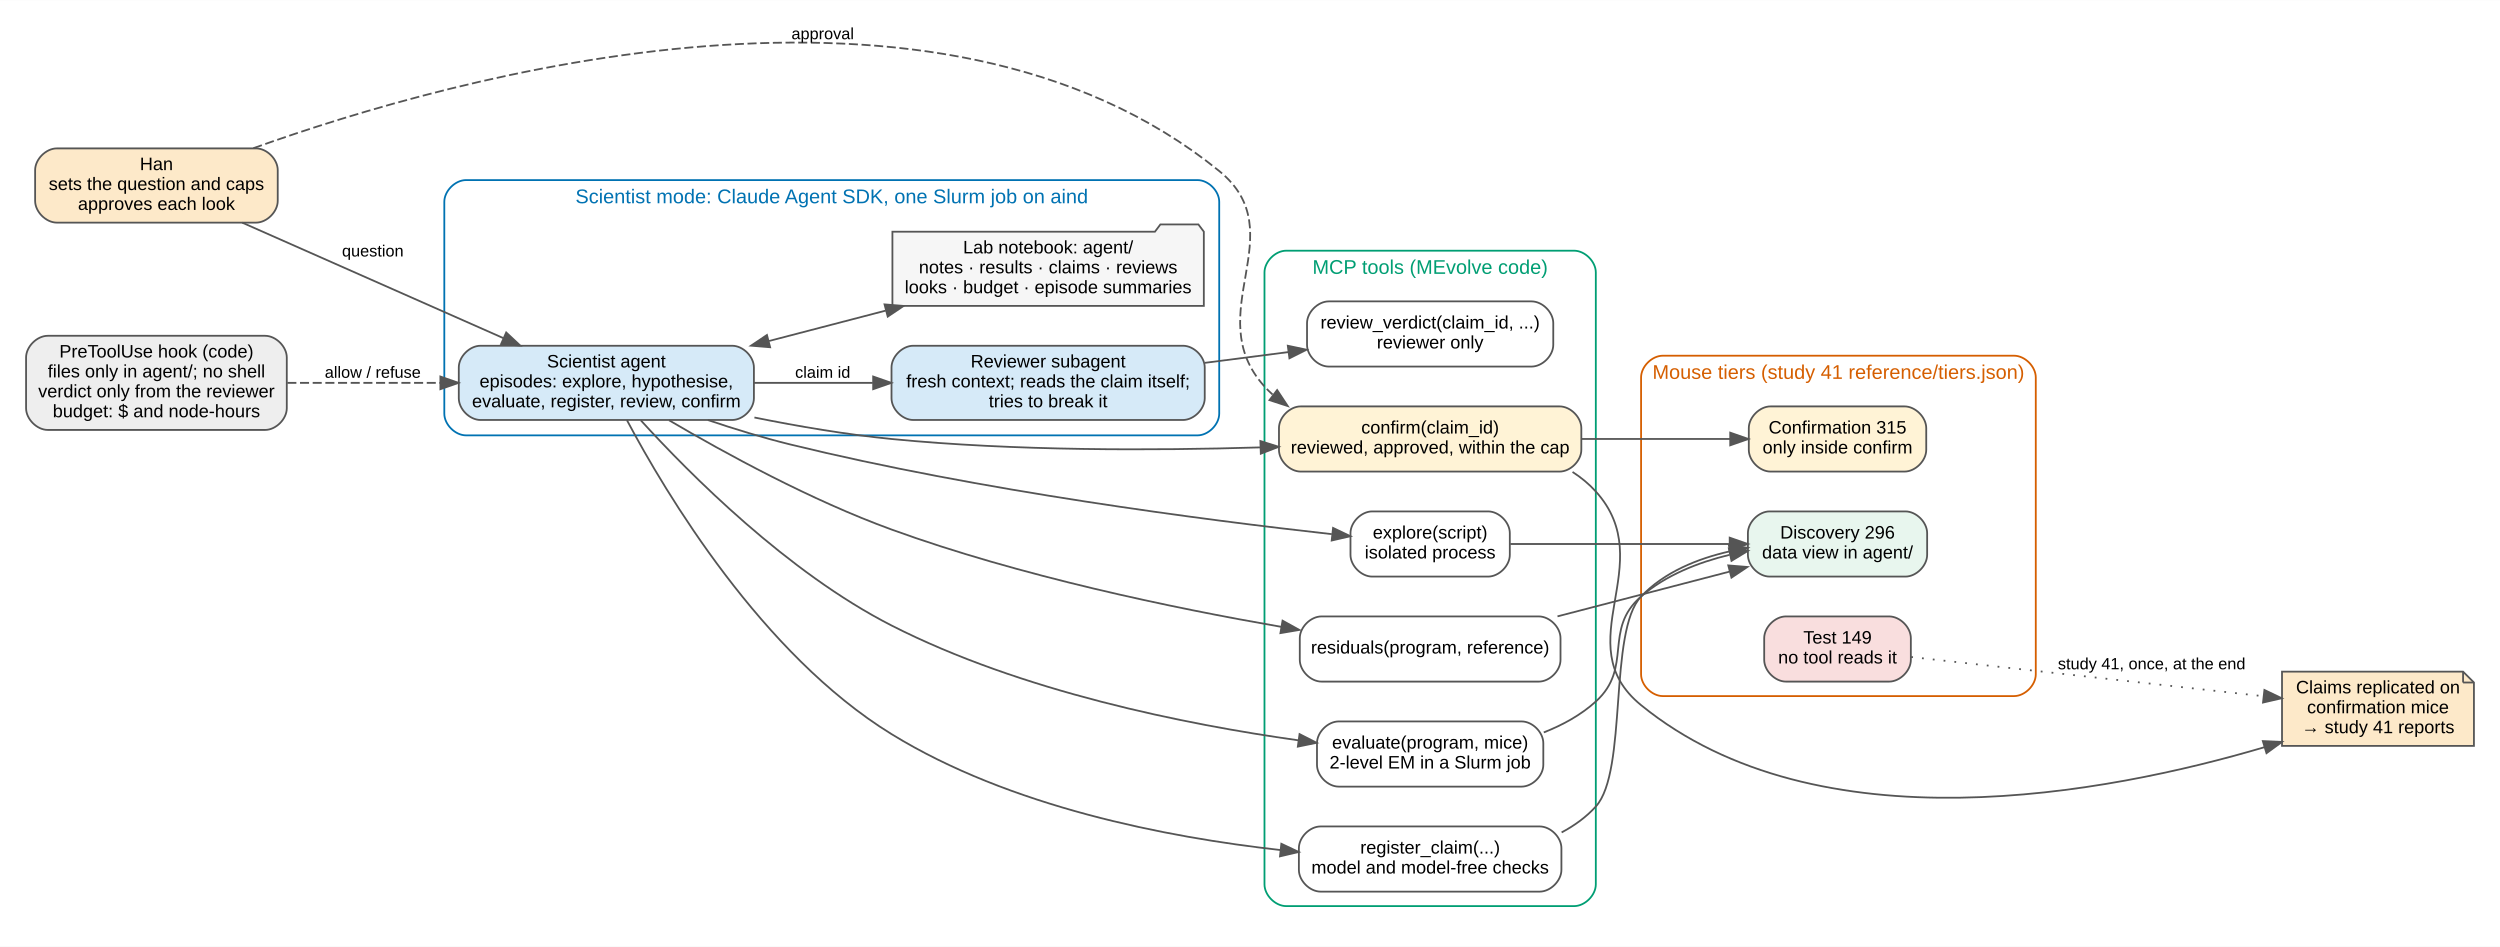
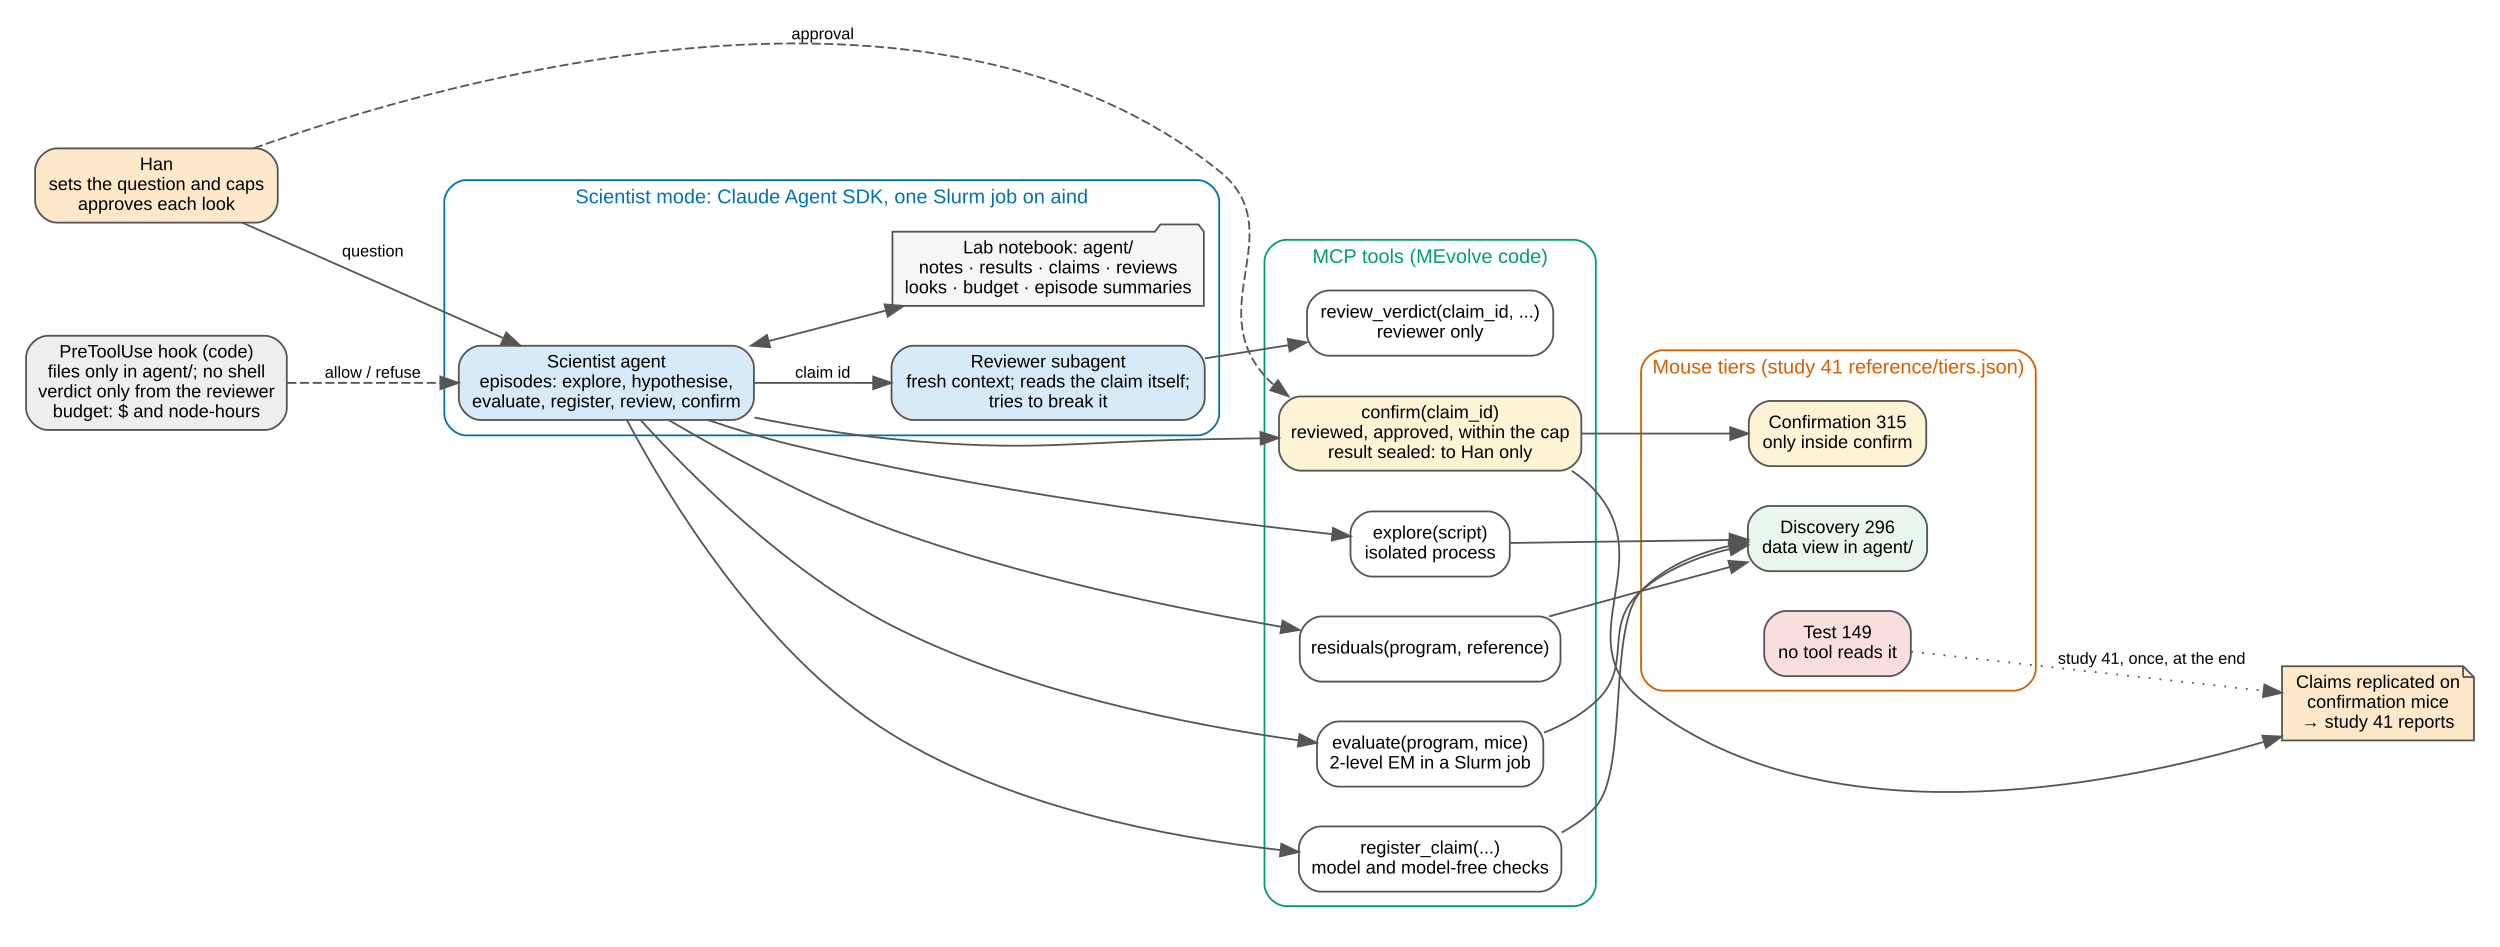
<svg xmlns="http://www.w3.org/2000/svg" width="1381pt" height="523pt" viewBox="0.00 0.00 1380.80 522.80">
  <g id="graph0" class="graph" transform="scale(1 1) rotate(0) translate(14.4 508.4)">
    <polygon fill="white" stroke="transparent" points="-14.4,14.4 -14.4,-508.4 1366.4,-508.4 1366.4,14.4 -14.4,14.4" />
    <g id="clust1" class="cluster">
      <path fill="none" stroke="#0072b2" d="M243,-268C243,-268 647,-268 647,-268 653,-268 659,-274 659,-280 659,-280 659,-397 659,-397 659,-403 653,-409 647,-409 647,-409 243,-409 243,-409 237,-409 231,-403 231,-397 231,-397 231,-280 231,-280 231,-274 237,-268 243,-268" />
      <text text-anchor="middle" x="445" y="-396.2" font-family="Arial" font-size="11.00" fill="#0072b2">Scientist mode: Claude Agent SDK, one Slurm job on aind</text>
    </g>
    <g id="clust2" class="cluster">
-       <path fill="none" stroke="#009e73" d="M696,-8C696,-8 855,-8 855,-8 861,-8 867,-14 867,-20 867,-20 867,-358 867,-358 867,-364 861,-370 855,-370 855,-370 696,-370 696,-370 690,-370 684,-364 684,-358 684,-358 684,-20 684,-20 684,-14 690,-8 696,-8" />
-       <text text-anchor="middle" x="775.5" y="-357.2" font-family="Arial" font-size="11.00" fill="#009e73">MCP tools (MEvolve code)</text>
+       <path fill="none" stroke="#009e73" d="M696,-8C696,-8 855,-8 855,-8 861,-8 867,-14 867,-20 867,-20 867,-364 867,-364 867,-370 861,-376 855,-376 855,-376 696,-376 696,-376 690,-376 684,-370 684,-364 684,-364 684,-20 684,-20 684,-14 690,-8 696,-8" />
+       <text text-anchor="middle" x="775.5" y="-363.2" font-family="Arial" font-size="11.00" fill="#009e73">MCP tools (MEvolve code)</text>
    </g>
    <g id="clust3" class="cluster">
-       <path fill="none" stroke="#d55e00" d="M904,-124C904,-124 1098,-124 1098,-124 1104,-124 1110,-130 1110,-136 1110,-136 1110,-300 1110,-300 1110,-306 1104,-312 1098,-312 1098,-312 904,-312 904,-312 898,-312 892,-306 892,-300 892,-300 892,-136 892,-136 892,-130 898,-124 904,-124" />
-       <text text-anchor="middle" x="1001" y="-299.2" font-family="Arial" font-size="11.00" fill="#d55e00">Mouse tiers (study 41 reference/tiers.json)</text>
+       <path fill="none" stroke="#d55e00" d="M904,-127C904,-127 1098,-127 1098,-127 1104,-127 1110,-133 1110,-139 1110,-139 1110,-303 1110,-303 1110,-309 1104,-315 1098,-315 1098,-315 904,-315 904,-315 898,-315 892,-309 892,-303 892,-303 892,-139 892,-139 892,-133 898,-127 904,-127" />
+       <text text-anchor="middle" x="1001" y="-302.2" font-family="Arial" font-size="11.00" fill="#d55e00">Mouse tiers (study 41 reference/tiers.json)</text>
    </g>
    <g id="node1" class="node">
      <path fill="#fde9c9" stroke="#555555" d="M127,-426.5C127,-426.5 17,-426.5 17,-426.5 11,-426.5 5,-420.5 5,-414.5 5,-414.5 5,-397.5 5,-397.5 5,-391.5 11,-385.5 17,-385.5 17,-385.5 127,-385.5 127,-385.5 133,-385.5 139,-391.5 139,-397.5 139,-397.5 139,-414.5 139,-414.5 139,-420.5 133,-426.5 127,-426.5" />
      <text text-anchor="middle" x="72" y="-414.5" font-family="Arial" font-size="10.00">Han</text>
      <text text-anchor="middle" x="72" y="-403.5" font-family="Arial" font-size="10.00">sets the question and caps</text>
      <text text-anchor="middle" x="72" y="-392.5" font-family="Arial" font-size="10.00">approves each look</text>
    </g>
    <g id="node2" class="node">
      <path fill="#d6eaf8" stroke="#555555" d="M390,-317.5C390,-317.5 251,-317.5 251,-317.5 245,-317.5 239,-311.5 239,-305.5 239,-305.5 239,-288.5 239,-288.5 239,-282.5 245,-276.5 251,-276.5 251,-276.5 390,-276.5 390,-276.5 396,-276.5 402,-282.5 402,-288.5 402,-288.5 402,-305.5 402,-305.5 402,-311.5 396,-317.5 390,-317.5" />
      <text text-anchor="middle" x="320.5" y="-305.5" font-family="Arial" font-size="10.00">Scientist agent</text>
      <text text-anchor="middle" x="320.5" y="-294.5" font-family="Arial" font-size="10.00">episodes: explore, hypothesise,</text>
      <text text-anchor="middle" x="320.5" y="-283.5" font-family="Arial" font-size="10.00">evaluate, register, review, confirm</text>
    </g>
    <g id="edge1" class="edge">
      <path fill="none" stroke="#555555" d="M119.36,-385.5C160.29,-367.4 220.05,-340.97 263.61,-321.71" />
      <polygon fill="#555555" stroke="#555555" points="265.19,-324.84 272.92,-317.6 262.36,-318.44 265.19,-324.84" />
      <text text-anchor="middle" x="191.5" y="-366.8" font-family="Arial" font-size="9.00">question</text>
    </g>
    <g id="node11" class="node">
-       <path fill="#fff3d6" stroke="#555555" d="M847,-284C847,-284 704,-284 704,-284 698,-284 692,-278 692,-272 692,-272 692,-260 692,-260 692,-254 698,-248 704,-248 704,-248 847,-248 847,-248 853,-248 859,-254 859,-260 859,-260 859,-272 859,-272 859,-278 853,-284 847,-284" />
-       <text text-anchor="middle" x="775.5" y="-269" font-family="Arial" font-size="10.00">confirm(claim_id)</text>
-       <text text-anchor="middle" x="775.5" y="-258" font-family="Arial" font-size="10.00">reviewed, approved, within the cap</text>
+       <path fill="#fff3d6" stroke="#555555" d="M847,-289.5C847,-289.5 704,-289.5 704,-289.5 698,-289.5 692,-283.5 692,-277.5 692,-277.5 692,-260.5 692,-260.5 692,-254.5 698,-248.5 704,-248.5 704,-248.5 847,-248.5 847,-248.5 853,-248.5 859,-254.5 859,-260.5 859,-260.5 859,-277.5 859,-277.5 859,-283.5 853,-289.5 847,-289.5" />
+       <text text-anchor="middle" x="775.5" y="-277.5" font-family="Arial" font-size="10.00">confirm(claim_id)</text>
+       <text text-anchor="middle" x="775.5" y="-266.5" font-family="Arial" font-size="10.00">reviewed, approved, within the cap</text>
+       <text text-anchor="middle" x="775.5" y="-255.5" font-family="Arial" font-size="10.00">result sealed: to Han only</text>
    </g>
    <g id="edge16" class="edge">
-       <path fill="none" stroke="#555555" stroke-dasharray="5,2" d="M125.52,-426.6C237.58,-466.75 502.59,-540.97 659,-414 700.96,-379.94 647.8,-335.13 684,-295 685.41,-293.44 686.9,-291.96 688.47,-290.56" />
-       <polygon fill="#555555" stroke="#555555" points="690.99,-293.04 696.84,-284.2 686.76,-287.46 690.99,-293.04" />
+       <path fill="none" stroke="#555555" stroke-dasharray="5,2" d="M125.84,-426.62C237.94,-466.55 502.11,-539.97 659,-414 699.11,-381.8 649.92,-339.52 684,-301 685.57,-299.23 687.25,-297.55 689.01,-295.97" />
+       <polygon fill="#555555" stroke="#555555" points="691.48,-298.48 697.25,-289.6 687.2,-292.94 691.48,-298.48" />
      <text text-anchor="middle" x="440" y="-486.8" font-family="Arial" font-size="9.00">approval</text>
    </g>
    <g id="node3" class="node">
      <path fill="#d6eaf8" stroke="#555555" d="M639,-317.5C639,-317.5 490,-317.5 490,-317.5 484,-317.5 478,-311.5 478,-305.5 478,-305.5 478,-288.5 478,-288.5 478,-282.5 484,-276.5 490,-276.5 490,-276.5 639,-276.5 639,-276.5 645,-276.5 651,-282.5 651,-288.5 651,-288.5 651,-305.5 651,-305.5 651,-311.5 645,-317.5 639,-317.5" />
      <text text-anchor="middle" x="564.5" y="-305.5" font-family="Arial" font-size="10.00">Reviewer subagent</text>
      <text text-anchor="middle" x="564.5" y="-294.5" font-family="Arial" font-size="10.00">fresh context; reads the claim itself;</text>
      <text text-anchor="middle" x="564.5" y="-283.5" font-family="Arial" font-size="10.00">tries to break it</text>
    </g>
    <g id="edge4" class="edge">
      <path fill="none" stroke="#555555" d="M402.08,-297C423.09,-297 445.94,-297 467.65,-297" />
      <polygon fill="#555555" stroke="#555555" points="467.87,-300.5 477.87,-297 467.87,-293.5 467.87,-300.5" />
      <text text-anchor="middle" x="440" y="-299.8" font-family="Arial" font-size="9.00">claim id</text>
    </g>
    <g id="node5" class="node">
      <polygon fill="#f6f6f6" stroke="#555555" points="650.5,-380.5 647.5,-384.5 626.5,-384.5 623.5,-380.5 478.5,-380.5 478.5,-339.5 650.5,-339.5 650.5,-380.5" />
      <text text-anchor="middle" x="564.5" y="-368.5" font-family="Arial" font-size="10.00">Lab notebook: agent/</text>
      <text text-anchor="middle" x="564.5" y="-357.5" font-family="Arial" font-size="10.00">notes · results · claims · reviews</text>
      <text text-anchor="middle" x="564.5" y="-346.5" font-family="Arial" font-size="10.00">looks · budget · episode summaries</text>
    </g>
    <g id="edge3" class="edge">
      <path fill="none" stroke="#555555" d="M410.36,-320.13C431.38,-325.61 453.81,-331.44 474.83,-336.92" />
      <polygon fill="#555555" stroke="#555555" points="410.96,-316.67 400.4,-317.54 409.2,-323.45 410.96,-316.67" />
      <polygon fill="#555555" stroke="#555555" points="474.14,-340.35 484.7,-339.49 475.91,-333.58 474.14,-340.35" />
    </g>
    <g id="node6" class="node">
      <path fill="#ffffff" stroke="#555555" d="M807.5,-226C807.5,-226 743.5,-226 743.5,-226 737.5,-226 731.5,-220 731.5,-214 731.5,-214 731.5,-202 731.5,-202 731.5,-196 737.5,-190 743.5,-190 743.5,-190 807.5,-190 807.5,-190 813.5,-190 819.5,-196 819.5,-202 819.5,-202 819.5,-214 819.5,-214 819.5,-220 813.5,-226 807.5,-226" />
      <text text-anchor="middle" x="775.5" y="-211" font-family="Arial" font-size="10.00">explore(script)</text>
      <text text-anchor="middle" x="775.5" y="-200" font-family="Arial" font-size="10.00">isolated process</text>
    </g>
    <g id="edge5" class="edge">
      <path fill="none" stroke="#555555" d="M376.55,-276.48C391.18,-271.55 407.06,-266.66 422,-263 526.57,-237.36 651.65,-221.18 721.18,-213.44" />
      <polygon fill="#555555" stroke="#555555" points="721.88,-216.88 731.44,-212.31 721.12,-209.92 721.88,-216.88" />
    </g>
    <g id="node7" class="node">
      <path fill="#ffffff" stroke="#555555" d="M826,-110C826,-110 725,-110 725,-110 719,-110 713,-104 713,-98 713,-98 713,-86 713,-86 713,-80 719,-74 725,-74 725,-74 826,-74 826,-74 832,-74 838,-80 838,-86 838,-86 838,-98 838,-98 838,-104 832,-110 826,-110" />
      <text text-anchor="middle" x="775.5" y="-95" font-family="Arial" font-size="10.00">evaluate(program, mice)</text>
      <text text-anchor="middle" x="775.5" y="-84" font-family="Arial" font-size="10.00">2-level EM in a Slurm job</text>
    </g>
    <g id="edge6" class="edge">
      <path fill="none" stroke="#555555" d="M339.52,-276.32C366.57,-246.61 420.64,-192.25 478,-163 549.58,-126.5 640.52,-108.32 702.7,-99.57" />
      <polygon fill="#555555" stroke="#555555" points="703.37,-103.01 712.81,-98.2 702.42,-96.08 703.37,-103.01" />
    </g>
    <g id="node8" class="node">
      <path fill="#ffffff" stroke="#555555" d="M835.5,-168C835.5,-168 715.5,-168 715.5,-168 709.5,-168 703.5,-162 703.5,-156 703.5,-156 703.5,-144 703.5,-144 703.5,-138 709.5,-132 715.5,-132 715.5,-132 835.5,-132 835.5,-132 841.5,-132 847.5,-138 847.5,-144 847.5,-144 847.5,-156 847.5,-156 847.5,-162 841.5,-168 835.5,-168" />
      <text text-anchor="middle" x="775.5" y="-147.5" font-family="Arial" font-size="10.00">residuals(program, reference)</text>
    </g>
    <g id="edge7" class="edge">
      <path fill="none" stroke="#555555" d="M355.15,-276.33C386.08,-258.13 433.72,-232.08 478,-216 548.78,-190.3 632.86,-172.73 693.37,-162.22" />
      <polygon fill="#555555" stroke="#555555" points="693.98,-165.67 703.25,-160.54 692.8,-158.77 693.98,-165.67" />
    </g>
    <g id="node9" class="node">
      <path fill="#ffffff" stroke="#555555" d="M836,-52C836,-52 715,-52 715,-52 709,-52 703,-46 703,-40 703,-40 703,-28 703,-28 703,-22 709,-16 715,-16 715,-16 836,-16 836,-16 842,-16 848,-22 848,-28 848,-28 848,-40 848,-40 848,-46 842,-52 836,-52" />
      <text text-anchor="middle" x="775.5" y="-37" font-family="Arial" font-size="10.00">register_claim(...)</text>
      <text text-anchor="middle" x="775.5" y="-26" font-family="Arial" font-size="10.00">model and model-free checks</text>
    </g>
    <g id="edge8" class="edge">
      <path fill="none" stroke="#555555" d="M331.85,-276.43C353.22,-236.18 406.32,-147.11 478,-103 543.34,-62.79 629.92,-46 692.64,-38.99" />
      <polygon fill="#555555" stroke="#555555" points="693.31,-42.44 702.89,-37.91 692.57,-35.48 693.31,-42.44" />
    </g>
    <g id="edge9" class="edge">
-       <path fill="none" stroke="#555555" d="M402.28,-277.87C426.48,-272.99 453.19,-268.43 478,-266 545.9,-259.34 622.97,-259.58 681.51,-261.35" />
-       <polygon fill="#555555" stroke="#555555" points="681.74,-264.86 691.85,-261.69 681.97,-257.87 681.74,-264.86" />
+       <path fill="none" stroke="#555555" d="M402.28,-277.87C426.48,-272.99 453.19,-268.43 478,-266 558.06,-258.15 578.56,-264.96 659,-266 666.39,-266.1 674.05,-266.23 681.74,-266.38" />
+       <polygon fill="#555555" stroke="#555555" points="681.78,-269.88 691.85,-266.59 681.93,-262.88 681.78,-269.88" />
    </g>
    <g id="node10" class="node">
-       <path fill="#ffffff" stroke="#555555" d="M831.5,-342C831.5,-342 719.5,-342 719.5,-342 713.5,-342 707.5,-336 707.5,-330 707.5,-330 707.5,-318 707.5,-318 707.5,-312 713.5,-306 719.5,-306 719.5,-306 831.5,-306 831.5,-306 837.5,-306 843.5,-312 843.5,-318 843.5,-318 843.5,-330 843.5,-330 843.5,-336 837.5,-342 831.5,-342" />
-       <text text-anchor="middle" x="775.5" y="-327" font-family="Arial" font-size="10.00">review_verdict(claim_id, ...)</text>
-       <text text-anchor="middle" x="775.5" y="-316" font-family="Arial" font-size="10.00">reviewer only</text>
+       <path fill="#ffffff" stroke="#555555" d="M831.5,-348C831.5,-348 719.5,-348 719.5,-348 713.5,-348 707.5,-342 707.5,-336 707.5,-336 707.5,-324 707.5,-324 707.5,-318 713.5,-312 719.5,-312 719.5,-312 831.5,-312 831.5,-312 837.5,-312 843.5,-318 843.5,-324 843.5,-324 843.5,-336 843.5,-336 843.5,-342 837.5,-348 831.5,-348" />
+       <text text-anchor="middle" x="775.5" y="-333" font-family="Arial" font-size="10.00">review_verdict(claim_id, ...)</text>
+       <text text-anchor="middle" x="775.5" y="-322" font-family="Arial" font-size="10.00">reviewer only</text>
    </g>
    <g id="edge10" class="edge">
-       <path fill="none" stroke="#555555" d="M651.11,-308.06C666.32,-310.02 682.07,-312.06 697.03,-313.99" />
-       <polygon fill="#555555" stroke="#555555" points="696.88,-317.5 707.25,-315.31 697.78,-310.56 696.88,-317.5" />
+       <path fill="none" stroke="#555555" d="M651.11,-310.52C666.32,-312.92 682.07,-315.41 697.03,-317.77" />
+       <polygon fill="#555555" stroke="#555555" points="696.83,-321.28 707.25,-319.38 697.92,-314.36 696.83,-321.28" />
    </g>
    <g id="node4" class="node">
      <path fill="#eeeeee" stroke="#555555" d="M132,-323C132,-323 12,-323 12,-323 6,-323 0,-317 0,-311 0,-311 0,-283 0,-283 0,-277 6,-271 12,-271 12,-271 132,-271 132,-271 138,-271 144,-277 144,-283 144,-283 144,-311 144,-311 144,-317 138,-323 132,-323" />
      <text text-anchor="middle" x="72" y="-311" font-family="Arial" font-size="10.00">PreToolUse hook (code)</text>
      <text text-anchor="middle" x="72" y="-300" font-family="Arial" font-size="10.00">files only in agent/; no shell</text>
      <text text-anchor="middle" x="72" y="-289" font-family="Arial" font-size="10.00">verdict only from the reviewer</text>
      <text text-anchor="middle" x="72" y="-278" font-family="Arial" font-size="10.00">budget: $ and node-hours</text>
    </g>
    <g id="edge2" class="edge">
      <path fill="none" stroke="#555555" stroke-dasharray="5,2" d="M144.3,-297C170.64,-297 200.85,-297 228.69,-297" />
      <polygon fill="#555555" stroke="#555555" points="228.83,-300.5 238.83,-297 228.83,-293.5 228.83,-300.5" />
      <text text-anchor="middle" x="191.5" y="-299.8" font-family="Arial" font-size="9.00">allow / refuse</text>
    </g>
    <g id="node12" class="node">
-       <path fill="#e8f6ee" stroke="#555555" d="M1038,-226C1038,-226 963,-226 963,-226 957,-226 951,-220 951,-214 951,-214 951,-202 951,-202 951,-196 957,-190 963,-190 963,-190 1038,-190 1038,-190 1044,-190 1050,-196 1050,-202 1050,-202 1050,-214 1050,-214 1050,-220 1044,-226 1038,-226" />
-       <text text-anchor="middle" x="1000.5" y="-211" font-family="Arial" font-size="10.00">Discovery 296</text>
-       <text text-anchor="middle" x="1000.5" y="-200" font-family="Arial" font-size="10.00">data view in agent/</text>
+       <path fill="#e8f6ee" stroke="#555555" d="M1038,-229C1038,-229 963,-229 963,-229 957,-229 951,-223 951,-217 951,-217 951,-205 951,-205 951,-199 957,-193 963,-193 963,-193 1038,-193 1038,-193 1044,-193 1050,-199 1050,-205 1050,-205 1050,-217 1050,-217 1050,-223 1044,-229 1038,-229" />
+       <text text-anchor="middle" x="1000.5" y="-214" font-family="Arial" font-size="10.00">Discovery 296</text>
+       <text text-anchor="middle" x="1000.5" y="-203" font-family="Arial" font-size="10.00">data view in agent/</text>
    </g>
    <g id="edge11" class="edge">
-       <path fill="none" stroke="#555555" d="M819.76,-208C854.15,-208 902.6,-208 940.54,-208" />
-       <polygon fill="#555555" stroke="#555555" points="940.94,-211.5 950.94,-208 940.94,-204.5 940.94,-211.5" />
+       <path fill="none" stroke="#555555" d="M819.76,-208.58C854.15,-209.04 902.6,-209.7 940.54,-210.21" />
+       <polygon fill="#555555" stroke="#555555" points="940.89,-213.71 950.94,-210.35 940.98,-206.71 940.89,-213.71" />
    </g>
    <g id="edge12" class="edge">
-       <path fill="none" stroke="#555555" d="M838.26,-103.93C848.71,-108.04 858.81,-113.57 867,-121 887.79,-139.86 870.78,-160.62 892,-179 905.62,-190.79 923.57,-197.84 940.9,-202.04" />
-       <polygon fill="#555555" stroke="#555555" points="940.48,-205.53 950.99,-204.2 941.94,-198.69 940.48,-205.53" />
+       <path fill="none" stroke="#555555" d="M838.37,-103.81C848.81,-107.94 858.88,-113.5 867,-121 888.52,-140.89 870.02,-162.62 892,-182 905.51,-193.92 923.44,-201 940.77,-205.19" />
+       <polygon fill="#555555" stroke="#555555" points="940.36,-208.68 950.87,-207.34 941.81,-201.83 940.36,-208.68" />
    </g>
    <g id="edge13" class="edge">
-       <path fill="none" stroke="#555555" d="M845.84,-168.03C876.26,-175.95 911.59,-185.14 940.7,-192.71" />
-       <polygon fill="#555555" stroke="#555555" points="940.16,-196.18 950.72,-195.31 941.92,-189.41 940.16,-196.18" />
+       <path fill="none" stroke="#555555" d="M841.23,-168.02C857.78,-172.6 875.54,-177.5 892,-182 907.9,-186.35 925.14,-191.02 941.06,-195.31" />
+       <polygon fill="#555555" stroke="#555555" points="940.22,-198.71 950.78,-197.93 942.04,-191.95 940.22,-198.71" />
    </g>
    <g id="edge14" class="edge">
-       <path fill="none" stroke="#555555" d="M848.11,-48.7C855.17,-52.45 861.68,-57.13 867,-63 884.71,-82.54 873.84,-159.88 892,-179 904.81,-192.48 923.17,-199.92 941.1,-203.97" />
-       <polygon fill="#555555" stroke="#555555" points="940.49,-207.41 950.98,-205.88 941.82,-200.54 940.49,-207.41" />
+       <path fill="none" stroke="#555555" d="M848.14,-48.68C855.2,-52.42 861.7,-57.12 867,-63 885.1,-83.07 873.44,-162.36 892,-182 904.77,-195.51 923.12,-202.97 941.06,-207" />
+       <polygon fill="#555555" stroke="#555555" points="940.46,-210.45 950.94,-208.91 941.78,-203.58 940.46,-210.45" />
    </g>
    <g id="node13" class="node">
-       <path fill="#fff3d6" stroke="#555555" d="M1037.5,-284C1037.5,-284 963.5,-284 963.5,-284 957.5,-284 951.5,-278 951.5,-272 951.5,-272 951.5,-260 951.5,-260 951.5,-254 957.5,-248 963.5,-248 963.5,-248 1037.5,-248 1037.5,-248 1043.5,-248 1049.5,-254 1049.5,-260 1049.5,-260 1049.5,-272 1049.5,-272 1049.5,-278 1043.5,-284 1037.5,-284" />
-       <text text-anchor="middle" x="1000.5" y="-269" font-family="Arial" font-size="10.00">Confirmation 315</text>
-       <text text-anchor="middle" x="1000.5" y="-258" font-family="Arial" font-size="10.00">only inside confirm</text>
+       <path fill="#fff3d6" stroke="#555555" d="M1037.5,-287C1037.5,-287 963.5,-287 963.5,-287 957.5,-287 951.5,-281 951.5,-275 951.5,-275 951.5,-263 951.5,-263 951.5,-257 957.5,-251 963.5,-251 963.5,-251 1037.5,-251 1037.5,-251 1043.5,-251 1049.5,-257 1049.5,-263 1049.5,-263 1049.5,-275 1049.5,-275 1049.5,-281 1043.5,-287 1037.5,-287" />
+       <text text-anchor="middle" x="1000.5" y="-272" font-family="Arial" font-size="10.00">Confirmation 315</text>
+       <text text-anchor="middle" x="1000.5" y="-261" font-family="Arial" font-size="10.00">only inside confirm</text>
    </g>
    <g id="edge15" class="edge">
-       <path fill="none" stroke="#555555" d="M859.22,-266C886.46,-266 916.15,-266 941.18,-266" />
-       <polygon fill="#555555" stroke="#555555" points="941.24,-269.5 951.24,-266 941.24,-262.5 941.24,-269.5" />
+       <path fill="none" stroke="#555555" d="M859.22,-269C886.46,-269 916.15,-269 941.18,-269" />
+       <polygon fill="#555555" stroke="#555555" points="941.24,-272.5 951.24,-269 941.24,-265.5 941.24,-272.5" />
    </g>
    <g id="node15" class="node">
-       <polygon fill="#fde9c9" stroke="#555555" points="1346,-137.5 1246,-137.5 1246,-96.5 1352,-96.5 1352,-131.5 1346,-137.5" />
-       <polyline fill="none" stroke="#555555" points="1346,-137.5 1346,-131.5 " />
-       <polyline fill="none" stroke="#555555" points="1352,-131.5 1346,-131.5 " />
-       <text text-anchor="middle" x="1299" y="-125.5" font-family="Arial" font-size="10.00">Claims replicated on</text>
-       <text text-anchor="middle" x="1299" y="-114.5" font-family="Arial" font-size="10.00">confirmation mice</text>
-       <text text-anchor="middle" x="1299" y="-103.5" font-family="Arial" font-size="10.00">→ study 41 reports</text>
+       <polygon fill="#fde9c9" stroke="#555555" points="1346,-140.5 1246,-140.5 1246,-99.5 1352,-99.5 1352,-134.5 1346,-140.5" />
+       <polyline fill="none" stroke="#555555" points="1346,-140.5 1346,-134.5 " />
+       <polyline fill="none" stroke="#555555" points="1352,-134.5 1346,-134.5 " />
+       <text text-anchor="middle" x="1299" y="-128.5" font-family="Arial" font-size="10.00">Claims replicated on</text>
+       <text text-anchor="middle" x="1299" y="-117.5" font-family="Arial" font-size="10.00">confirmation mice</text>
+       <text text-anchor="middle" x="1299" y="-106.5" font-family="Arial" font-size="10.00">→ study 41 reports</text>
    </g>
    <g id="edge17" class="edge">
-       <path fill="none" stroke="#555555" d="M854.15,-247.79C858.88,-244.73 863.24,-241.16 867,-237 902.94,-197.22 850.43,-152.85 892,-119 989.75,-39.39 1149.09,-70.04 1236.25,-95.75" />
-       <polygon fill="#555555" stroke="#555555" points="1235.41,-99.15 1245.99,-98.69 1237.43,-92.45 1235.41,-99.15" />
+       <path fill="none" stroke="#555555" d="M853.76,-248.41C858.65,-245.15 863.14,-241.38 867,-237 901.59,-197.76 851.36,-154.92 892,-122 989.83,-42.75 1148.79,-73.12 1235.95,-98.71" />
+       <polygon fill="#555555" stroke="#555555" points="1235.12,-102.12 1245.7,-101.65 1237.13,-95.41 1235.12,-102.12" />
    </g>
    <g id="node14" class="node">
-       <path fill="#f9dede" stroke="#555555" d="M1029,-168C1029,-168 972,-168 972,-168 966,-168 960,-162 960,-156 960,-156 960,-144 960,-144 960,-138 966,-132 972,-132 972,-132 1029,-132 1029,-132 1035,-132 1041,-138 1041,-144 1041,-144 1041,-156 1041,-156 1041,-162 1035,-168 1029,-168" />
-       <text text-anchor="middle" x="1000.5" y="-153" font-family="Arial" font-size="10.00">Test 149</text>
-       <text text-anchor="middle" x="1000.5" y="-142" font-family="Arial" font-size="10.00">no tool reads it</text>
+       <path fill="#f9dede" stroke="#555555" d="M1029,-171C1029,-171 972,-171 972,-171 966,-171 960,-165 960,-159 960,-159 960,-147 960,-147 960,-141 966,-135 972,-135 972,-135 1029,-135 1029,-135 1035,-135 1041,-141 1041,-147 1041,-147 1041,-159 1041,-159 1041,-165 1035,-171 1029,-171" />
+       <text text-anchor="middle" x="1000.5" y="-156" font-family="Arial" font-size="10.00">Test 149</text>
+       <text text-anchor="middle" x="1000.5" y="-145" font-family="Arial" font-size="10.00">no tool reads it</text>
    </g>
    <g id="edge18" class="edge">
-       <path fill="none" stroke="#555555" stroke-dasharray="1,5" d="M1041.18,-145.58C1090.97,-140.04 1176.94,-130.47 1235.58,-123.95" />
-       <polygon fill="#555555" stroke="#555555" points="1236.28,-127.39 1245.83,-122.81 1235.51,-120.43 1236.28,-127.39" />
-       <text text-anchor="middle" x="1174" y="-138.8" font-family="Arial" font-size="9.00">study 41, once, at the end</text>
+       <path fill="none" stroke="#555555" stroke-dasharray="1,5" d="M1041.18,-148.58C1090.97,-143.04 1176.94,-133.47 1235.58,-126.95" />
+       <polygon fill="#555555" stroke="#555555" points="1236.28,-130.39 1245.83,-125.81 1235.51,-123.43 1236.28,-130.39" />
+       <text text-anchor="middle" x="1174" y="-141.8" font-family="Arial" font-size="9.00">study 41, once, at the end</text>
    </g>
  </g>
</svg>
